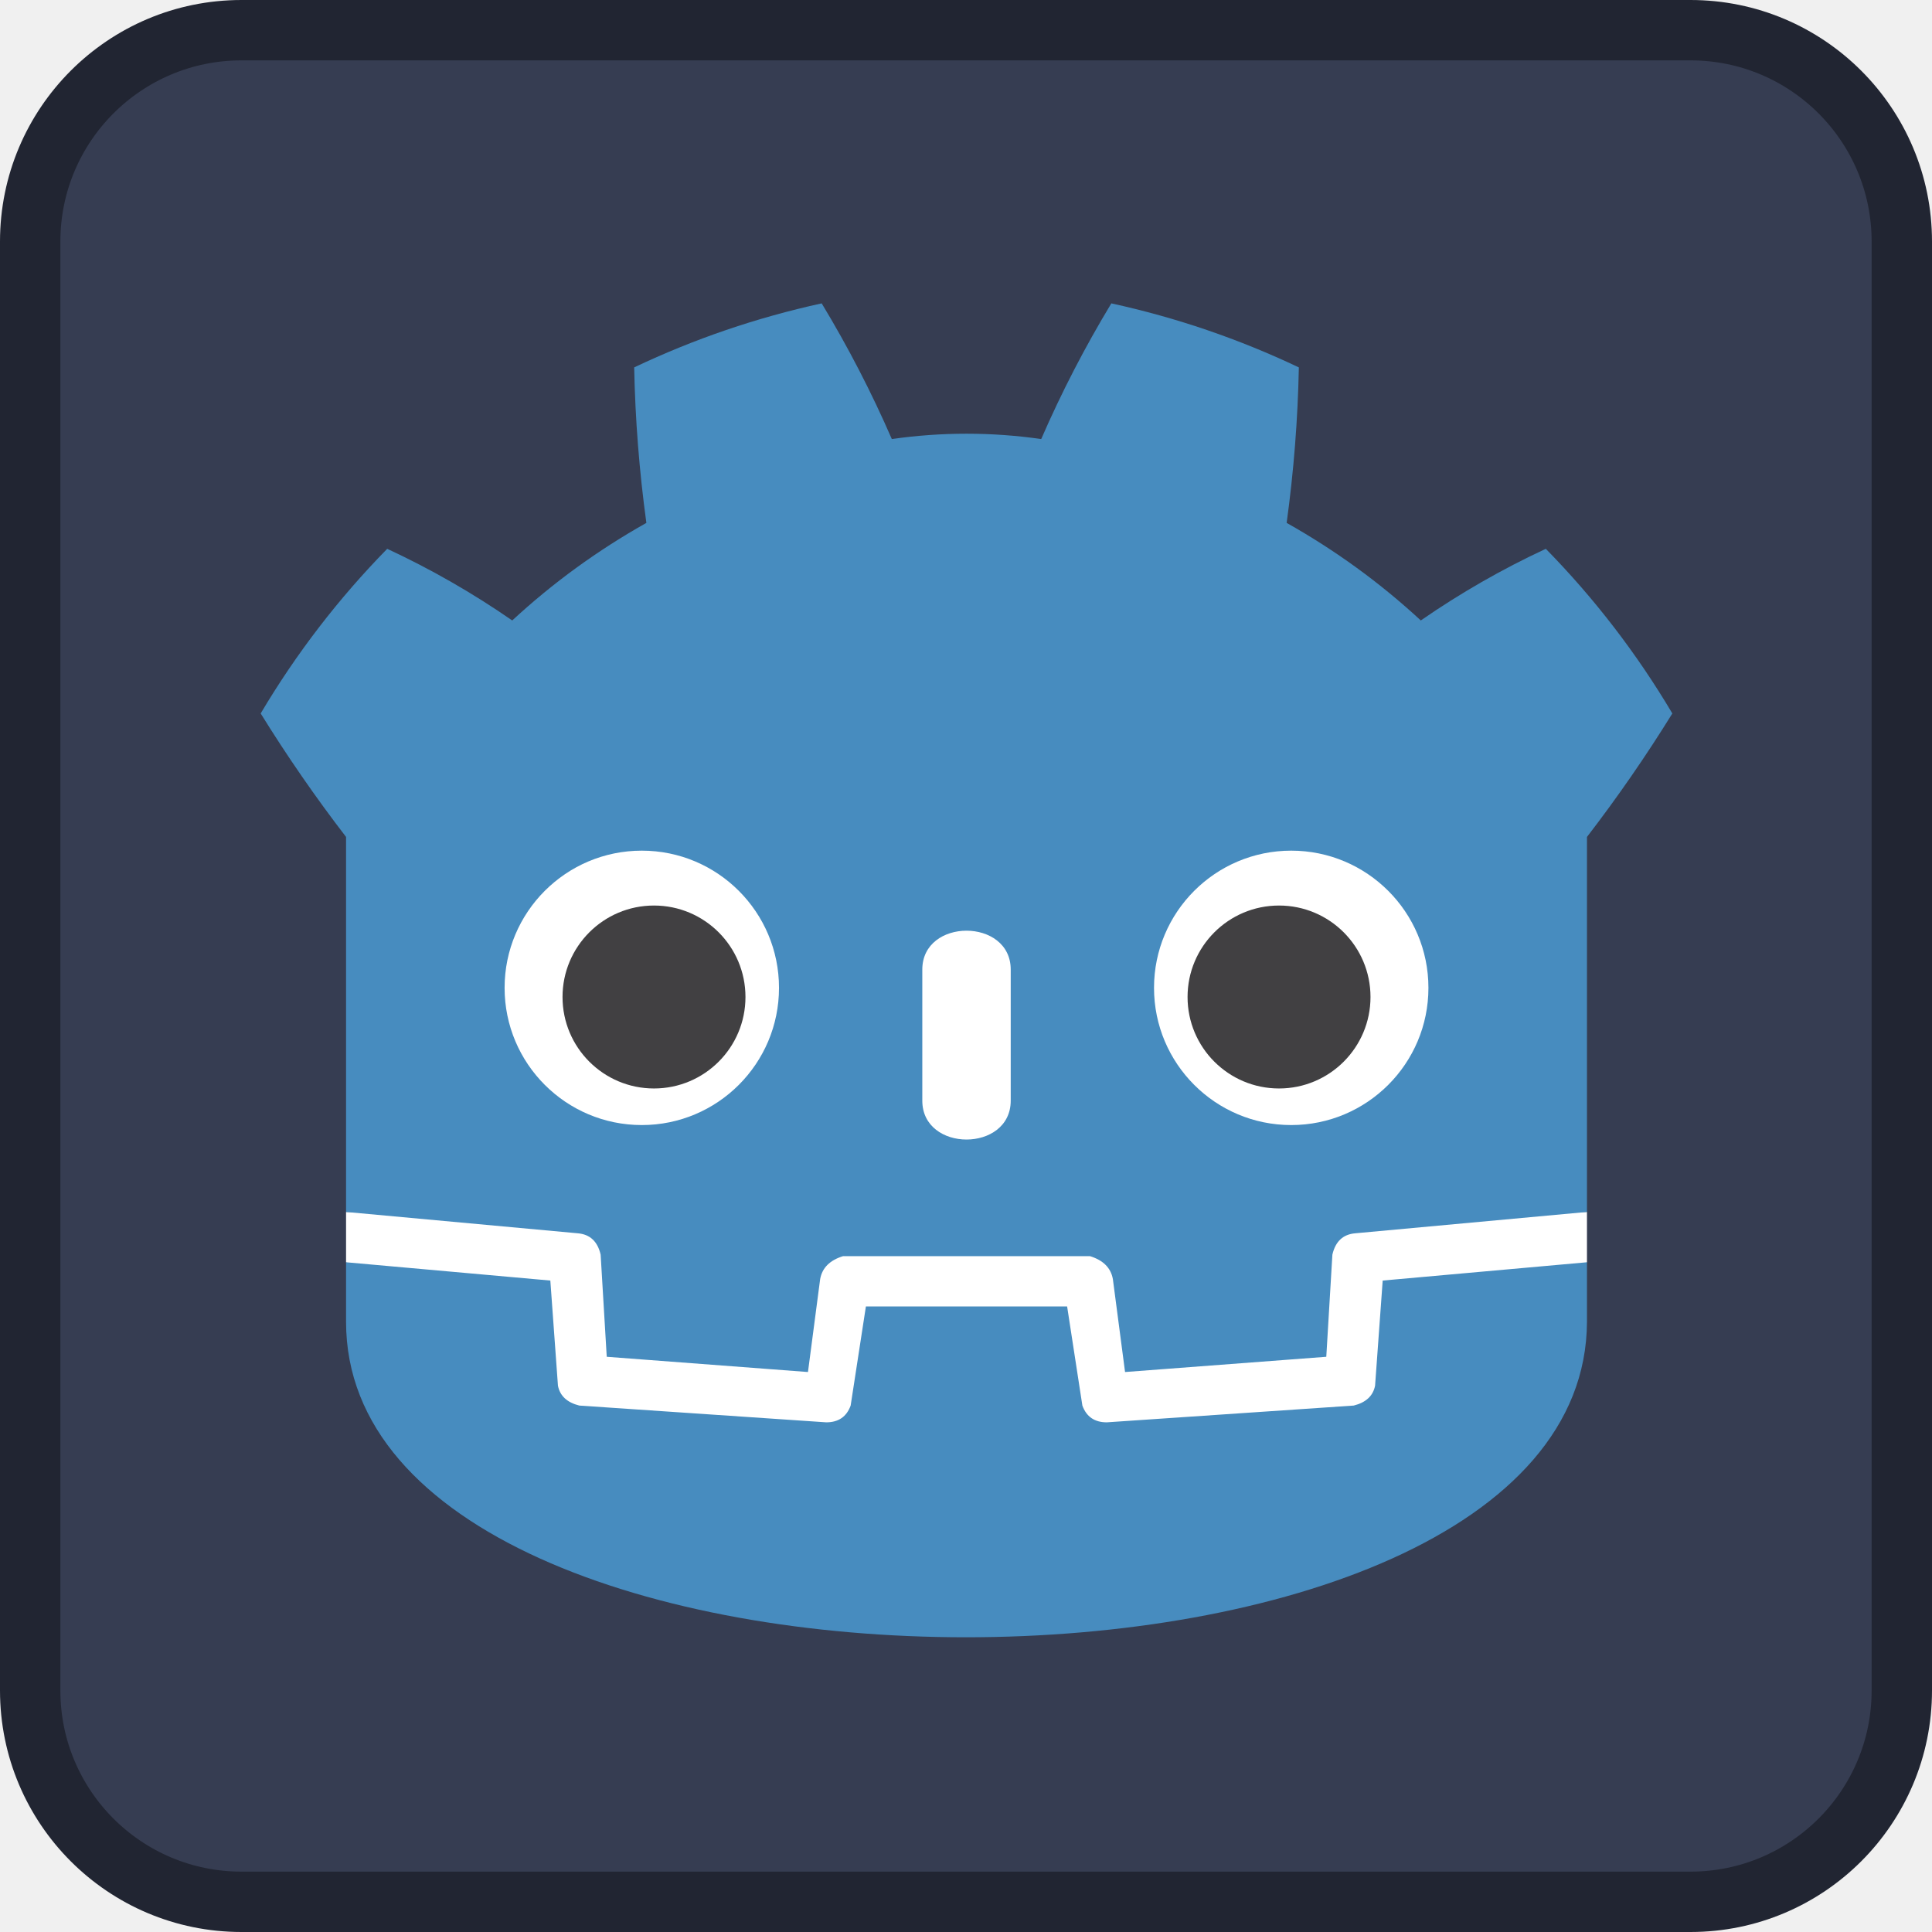
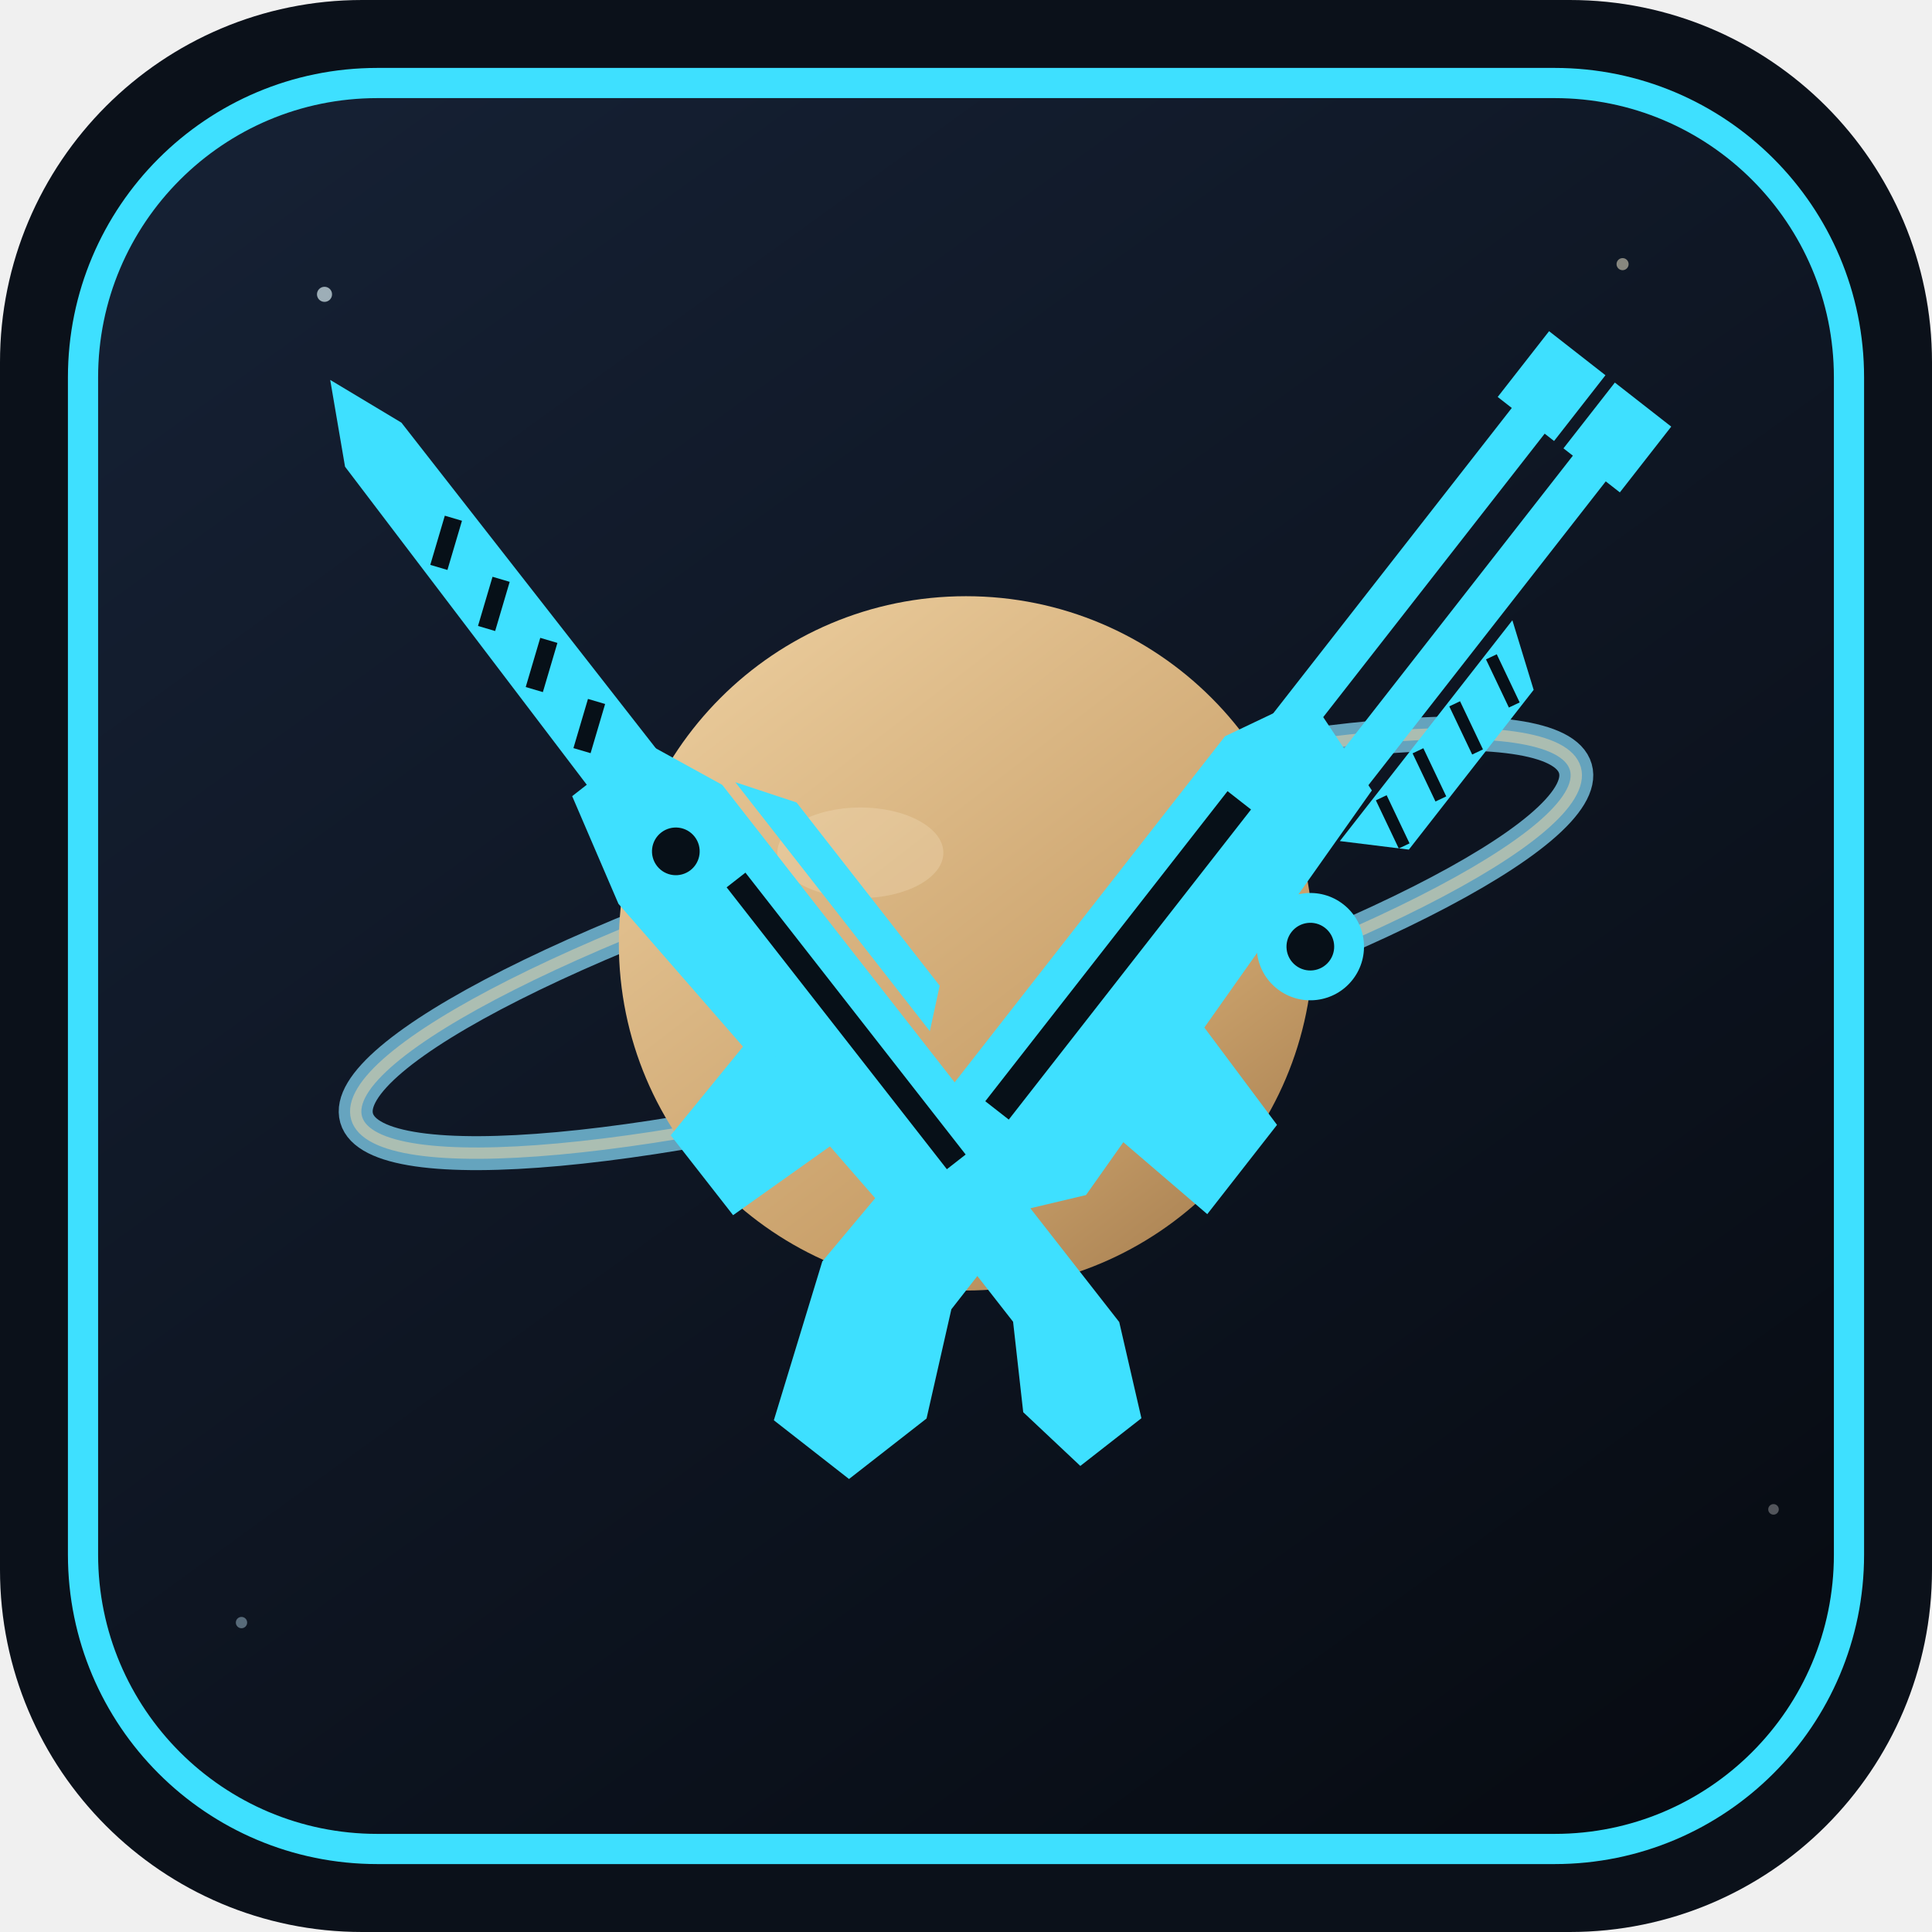
- <svg xmlns="http://www.w3.org/2000/svg" width="128" height="128">
-   <rect width="124" height="124" x="2" y="2" fill="#363d52" stroke="#212532" stroke-width="4" rx="14" />
-   <g fill="#fff" transform="translate(12.322 12.322)scale(.101)">
-     <path d="M105 673v33q407 354 814 0v-33z" />
-     <path fill="#478cbf" d="m105 673 152 14q12 1 15 14l4 67 132 10 8-61q2-11 15-15h162q13 4 15 15l8 61 132-10 4-67q3-13 15-14l152-14V427q30-39 56-81-35-59-83-108-43 20-82 47-40-37-88-64 7-51 8-102-59-28-123-42-26 43-46 89-49-7-98 0-20-46-46-89-64 14-123 42 1 51 8 102-48 27-88 64-39-27-82-47-48 49-83 108 26 42 56 81zm0 33v39c0 276 813 276 814 0v-39l-134 12-5 69q-2 10-14 13l-162 11q-12 0-16-11l-10-65H446l-10 65q-4 11-16 11l-162-11q-12-3-14-13l-5-69z" />
-     <path d="M483 600c0 34 58 34 58 0v-86c0-34-58-34-58 0z" />
-     <circle cx="725" cy="526" r="90" />
-     <circle cx="299" cy="526" r="90" />
+ <svg xmlns="http://www.w3.org/2000/svg" width="512" height="512" viewBox="0 0 512 512">
+   <defs>
+     <linearGradient id="sky" x1="90" y1="30" x2="430" y2="500" gradientUnits="userSpaceOnUse">
+       <stop offset="0" stop-color="#152033" />
+       <stop offset="1" stop-color="#070b12" />
+     </linearGradient>
+     <linearGradient id="gas" x1="180" y1="140" x2="380" y2="400" gradientUnits="userSpaceOnUse">
+       <stop offset="0" stop-color="#f0d3a4" />
+       <stop offset="0.55" stop-color="#c9a06a" />
+       <stop offset="1" stop-color="#7a5430" />
+     </linearGradient>
+     <clipPath id="tile">
+       <rect x="22" y="22" width="468" height="468" rx="78" />
+     </clipPath>
+     <g id="px9">
+       <polygon points="10,31 25,24 52,24 65,29 59,38 36,38 23,46 10,44" />
+       <polygon points="55,21 137,21 151,27 151,42 132,47 58,43 48,34" />
+       <polygon points="142,26 218,26 231,31 218,38 143,39" />
+       <polygon points="78,42 101,42 96,64 79,64" />
+       <polygon points="88,13 127,13 136,19 83,19" />
+       <g fill="#071018">
+         <rect x="63" y="27" width="60" height="4" />
+         <circle cx="133" cy="34" r="4" />
+         <path d="M161,29 l-5,7 M174,29 l-5,7 M187,29 l-5,7 M200,29 l-5,7" fill="none" stroke="#071018" stroke-width="3" stroke-linecap="butt" />
+       </g>
+     </g>
+     <g id="titan8">
+       <polygon points="8,29 34,19 64,20 78,27 68,41 41,41 24,49 8,45" />
+       <polygon points="61,18 145,18 159,25 153,43 70,47 55,35" />
+       <rect x="145" y="22" width="78" height="7" />
+       <rect x="145" y="35" width="78" height="7" />
+       <rect x="218" y="19" width="14" height="12" />
+       <rect x="218" y="33" width="14" height="12" />
+       <polygon points="143,44 190,44 183,54 149,54" />
+       <polygon points="81,43 105,43 99,65 80,65" />
+       <circle cx="126" cy="51" r="9" />
+       <g fill="#071018">
+         <circle cx="126" cy="51" r="4" />
+         <rect x="72" y="24" width="66" height="5" />
+         <path d="M153,45 l-4,8 M163,45 l-4,8 M173,45 l-4,8 M183,45 l-4,8" fill="none" stroke="#071018" stroke-width="2" />
+       </g>
+     </g>
+   </defs>
+   <rect width="512" height="512" rx="96" fill="#0b111a" />
+   <rect x="22" y="22" width="468" height="468" rx="78" fill="url(#sky)" />
+   <g clip-path="url(#tile)">
+     <circle cx="86" cy="78" r="2" fill="#e7fbff" opacity=".65" />
+     <circle cx="430" cy="70" r="1.6" fill="#fff6d8" opacity=".5" />
+     <circle cx="64" cy="430" r="1.5" fill="#c9ecff" opacity=".4" />
+     <circle cx="470" cy="400" r="1.4" fill="#fff" opacity=".3" />
+     <g transform="rotate(-16 256 250)">
+       <ellipse cx="256" cy="250" rx="168" ry="32" fill="none" stroke="#8adfff" stroke-width="9" opacity=".7" />
+       <ellipse cx="256" cy="250" rx="168" ry="32" fill="none" stroke="#f2d7a6" stroke-width="3" opacity=".5" />
+     </g>
+     <circle cx="256" cy="250" r="92" fill="url(#gas)" />
+     <ellipse cx="228" cy="226" rx="22" ry="12" fill="#fff3d8" opacity=".22" />
+     <g transform="translate(256 318)">
+       <g fill="#3ee0ff" transform="rotate(-52) translate(-90 -50) scale(1.58)">
+         <use href="#titan8" />
+       </g>
+       <g fill="#3ee0ff" transform="scale(-1 1) rotate(-52) translate(-90 -50) scale(1.58)">
+         <use href="#px9" />
+       </g>
+     </g>
  </g>
-   <g fill="#414042" transform="translate(12.322 12.322)scale(.101)">
-     <circle cx="307" cy="532" r="60" />
-     <circle cx="717" cy="532" r="60" />
-   </g>
+   <rect x="22" y="22" width="468" height="468" rx="78" fill="none" stroke="#3ee0ff" stroke-width="8" />
</svg>
